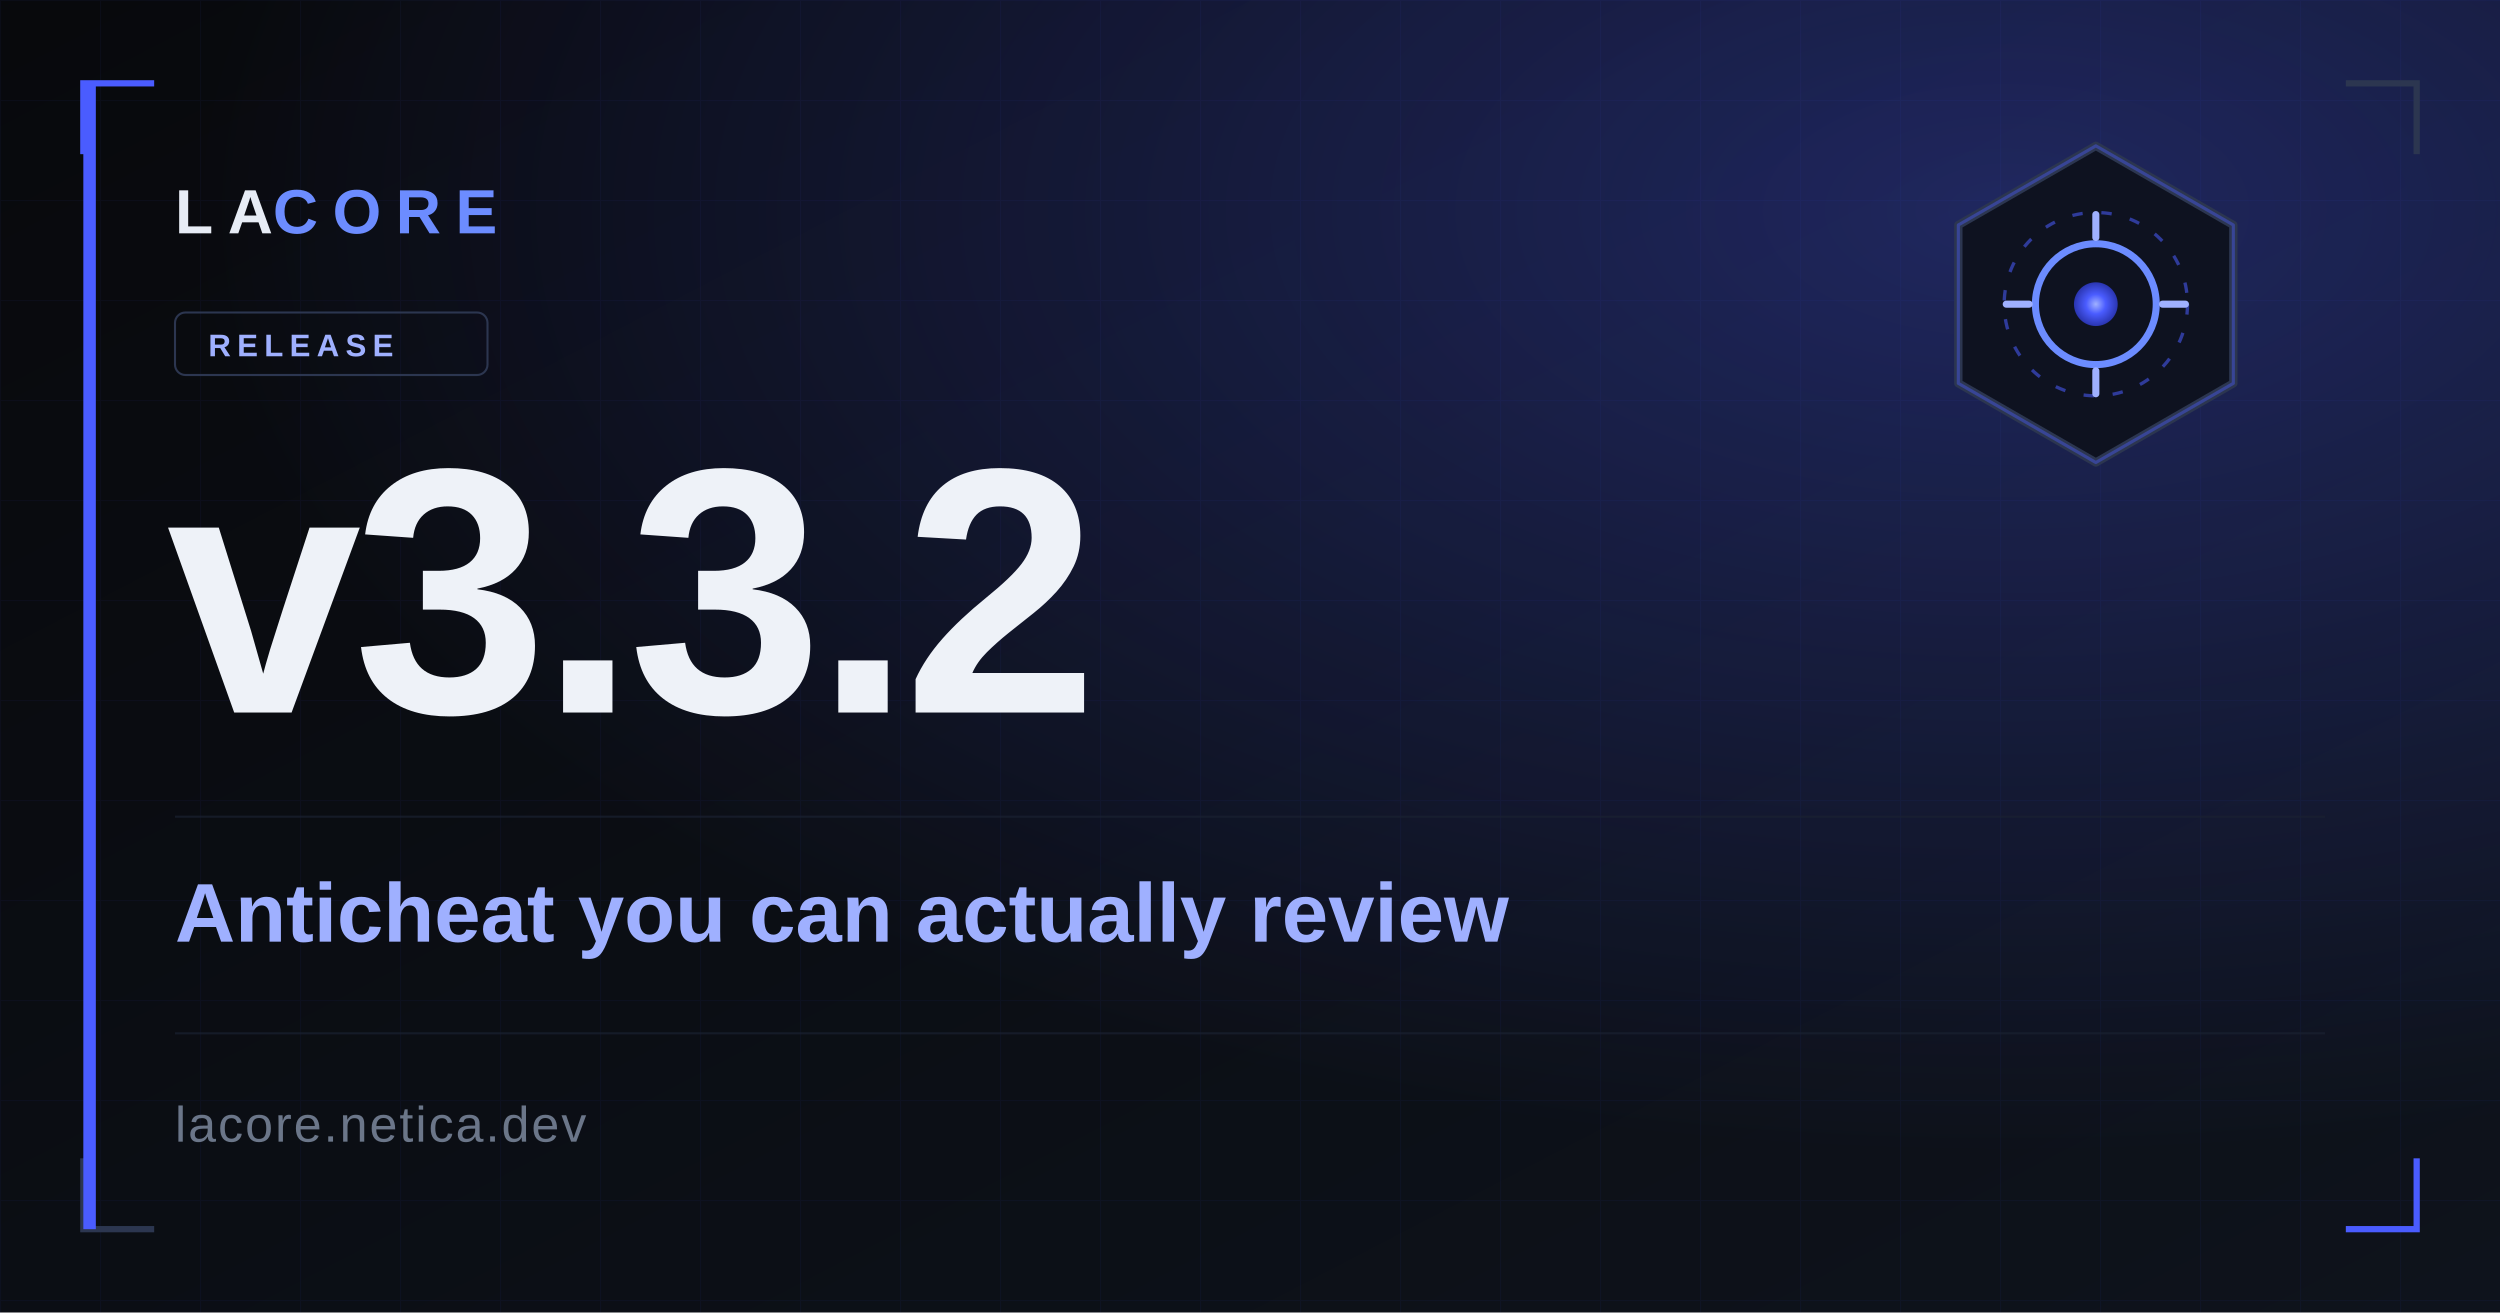
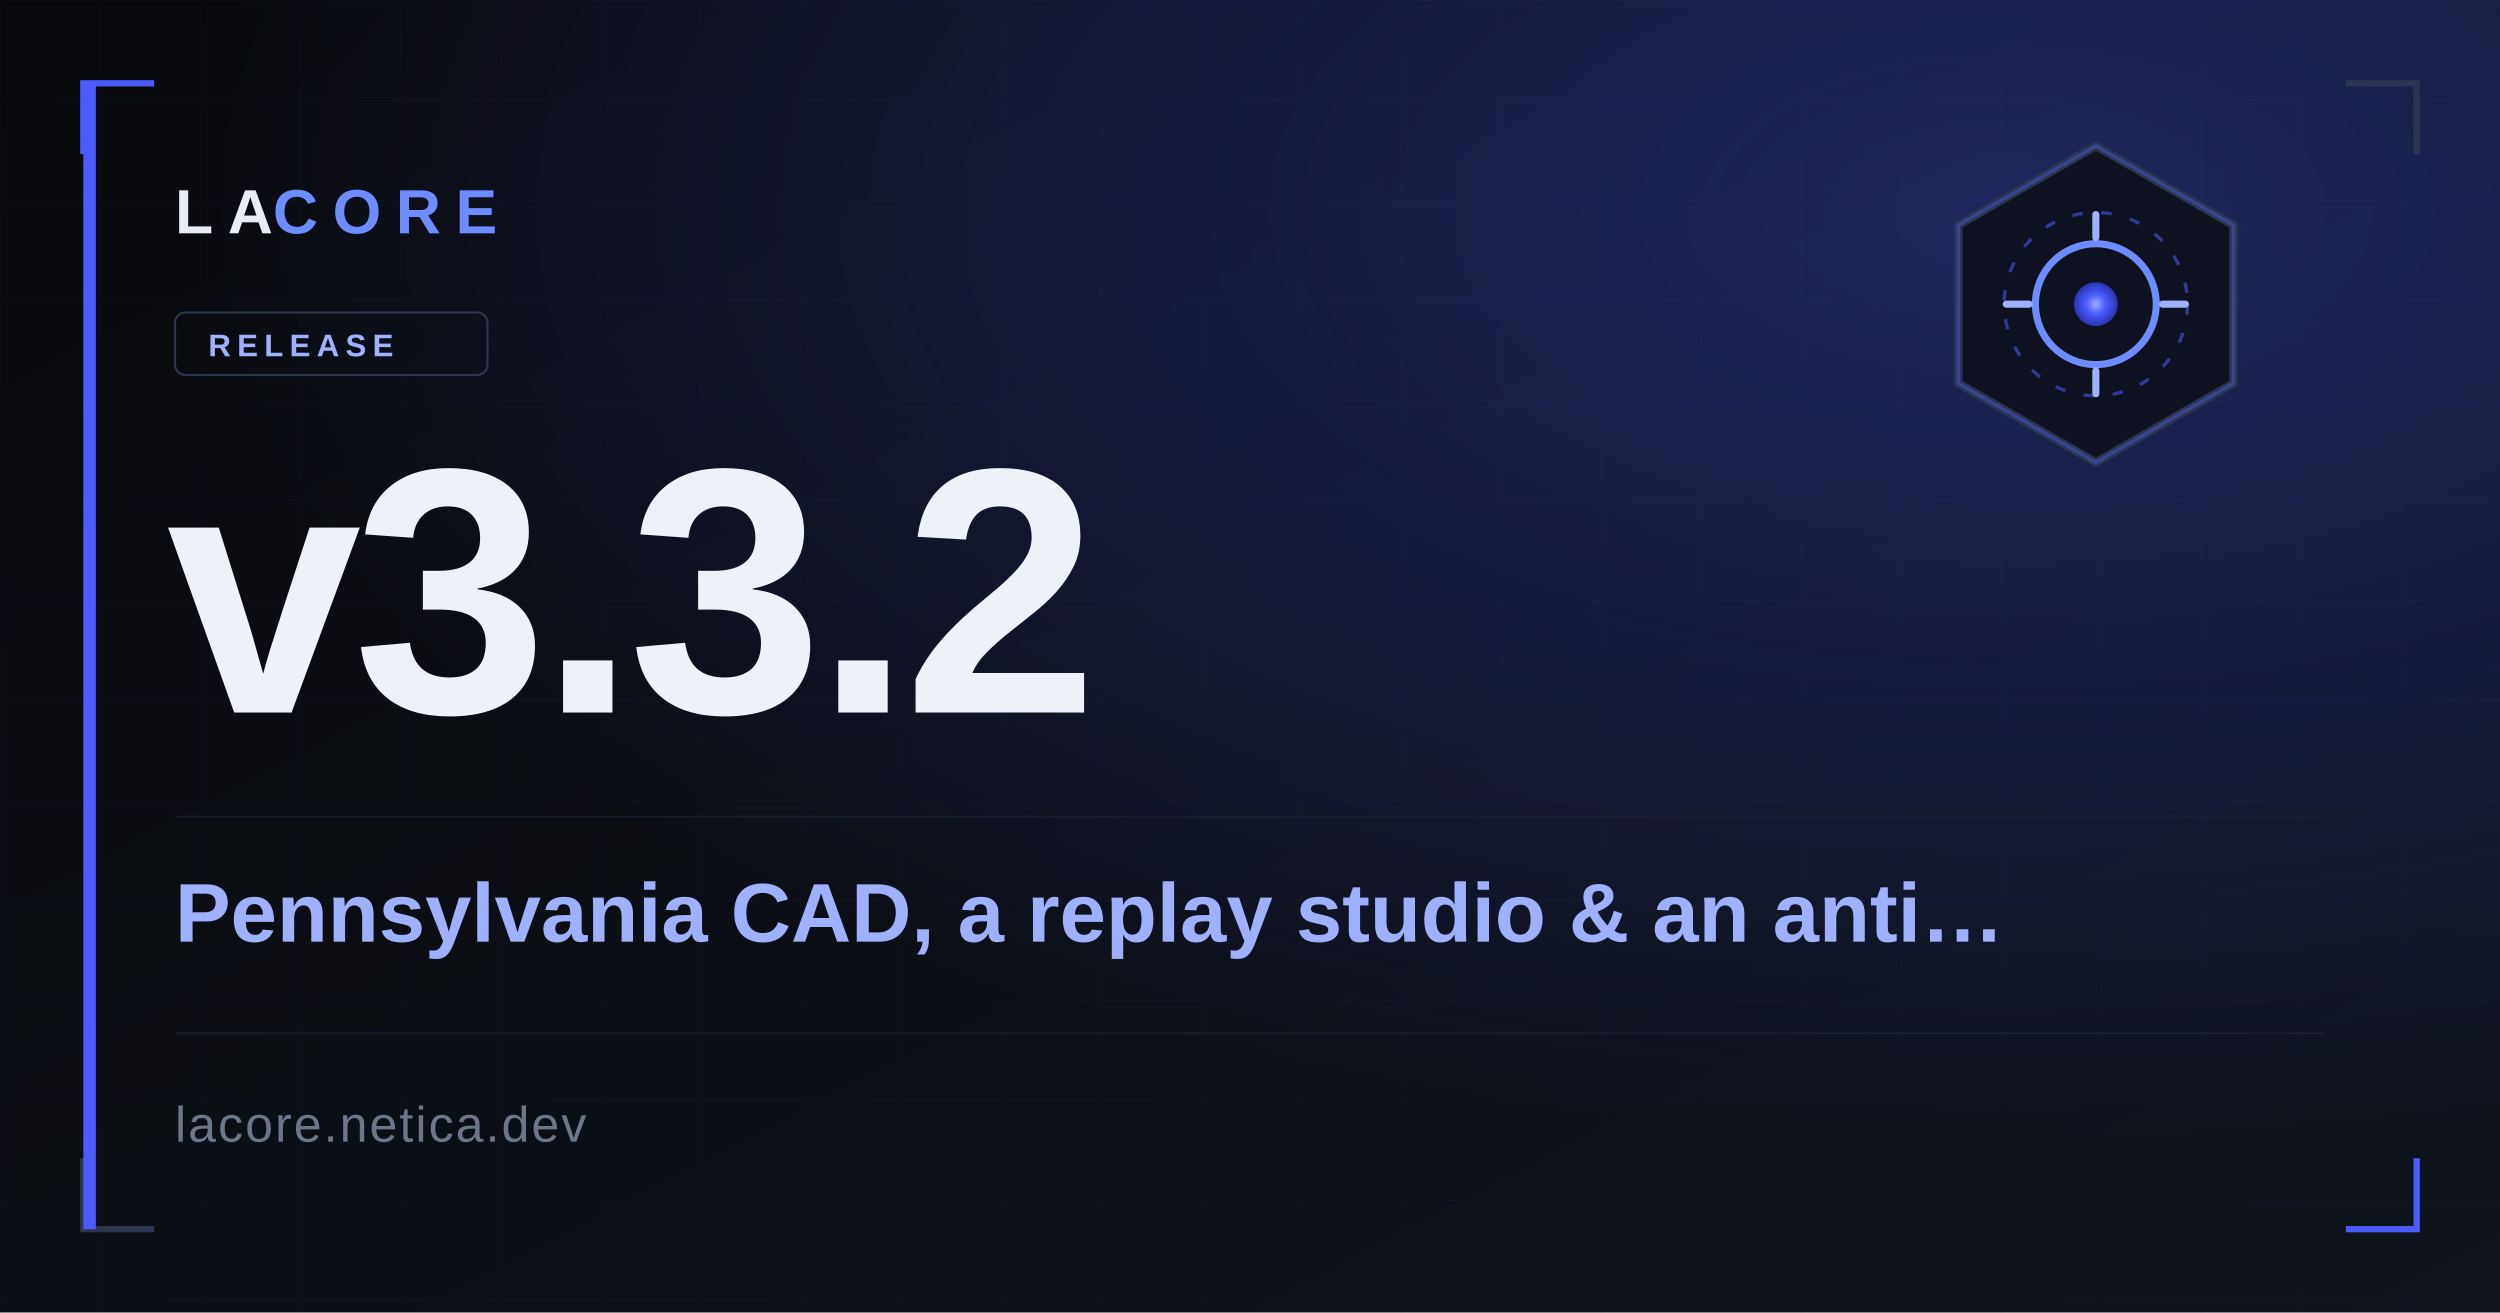
<svg xmlns="http://www.w3.org/2000/svg" viewBox="0 0 1200 630" font-family="'Chakra Petch', 'Segoe UI', system-ui, -apple-system, Arial, sans-serif">
  <defs>
    <linearGradient id="bg" x1="0" y1="0" x2="1" y2="1">
      <stop offset="0" stop-color="#08090c" />
      <stop offset="1" stop-color="#0e131c" />
    </linearGradient>
    <radialGradient id="glow" cx="0.8" cy="0.16" r="0.72">
      <stop offset="0" stop-color="#4a5cff" stop-opacity="0.32" />
      <stop offset="1" stop-color="#4a5cff" stop-opacity="0" />
    </radialGradient>
    <radialGradient id="core" cx="0.5" cy="0.5" r="0.5">
      <stop offset="0" stop-color="#9fb0ff" />
      <stop offset="0.45" stop-color="#4a5cff" />
      <stop offset="1" stop-color="#2a35b0" />
    </radialGradient>
    <pattern id="grid" width="48" height="48" patternUnits="userSpaceOnUse">
      <path d="M48 0H0V48" fill="none" stroke="#4a5cff" stroke-opacity="0.05" stroke-width="1" />
    </pattern>
  </defs>
  <rect width="1200" height="630" fill="url(#bg)" />
  <rect width="1200" height="630" fill="url(#grid)" />
  <rect width="1200" height="630" fill="url(#glow)" />
  <g stroke="#4a5cff" stroke-width="3" fill="none">
    <path d="M40 74 V40 H74" />
    <path d="M1160 556 V590 H1126" />
  </g>
  <g stroke="#2c3650" stroke-width="3" fill="none">
    <path d="M1160 74 V40 H1126" />
    <path d="M40 556 V590 H74" />
  </g>
  <rect x="40" y="40" width="6" height="550" fill="#4a5cff" />
  <g transform="translate(1006 150)">
    <g transform="translate(-90 -90)">
      <polygon points="90,10 156,48 156,124 90,162 24,124 24,48" fill="#0e1220" stroke="#2c3650" stroke-width="4" stroke-linejoin="round" />
      <polygon points="90,10 156,48 156,124 90,162 24,124 24,48" fill="none" stroke="#4a5cff" stroke-width="1.5" stroke-linejoin="round" opacity="0.4" />
      <circle cx="90" cy="86" r="44" fill="none" stroke="#4a5cff" stroke-width="1.6" stroke-dasharray="5 9" opacity="0.55" />
      <circle cx="90" cy="86" r="29" fill="none" stroke="#6c8cff" stroke-width="3.4" />
      <circle cx="90" cy="86" r="10.5" fill="url(#core)" />
      <g stroke="#9fb0ff" stroke-width="3.4" stroke-linecap="round">
        <line x1="90" y1="43" x2="90" y2="54" />
        <line x1="90" y1="118" x2="90" y2="129" />
        <line x1="47" y1="86" x2="58" y2="86" />
        <line x1="122" y1="86" x2="133" y2="86" />
      </g>
    </g>
  </g>
  <g stroke="#1a2131" stroke-width="1" opacity="0.7">
    <line x1="84" y1="392" x2="1116" y2="392" />
    <line x1="84" y1="496" x2="1116" y2="496" />
  </g>
  <text x="84" y="112" fill="#e7ecf5" font-size="30" font-weight="700" letter-spacing="7">LA<tspan fill="#6c8cff">CORE</tspan>
  </text>
  <g>
    <rect x="84" y="150" width="150" height="30" rx="5" fill="none" stroke="#2c3650" />
    <text x="100" y="171" fill="#9fb0ff" font-size="15" font-weight="700" letter-spacing="3">RELEASE</text>
  </g>
  <text x="80" y="342" fill="#eef2f8" font-size="168" font-weight="700" letter-spacing="-4">v3.3.2</text>
-   <text x="84" y="452" fill="#9fb0ff" font-size="40" font-weight="600">Anticheat you can actually review</text>
+   <text x="84" y="452" fill="#9fb0ff" font-size="40" font-weight="600">Pennsylvania CAD, a replay studio &amp; an anti…</text>
  <text x="84" y="548" fill="#6b7689" font-size="24" font-weight="500" letter-spacing="1">lacore.netica.dev</text>
  <text x="1116" y="548" fill="#4d5872" font-size="22" font-weight="500" letter-spacing="2" text-anchor="end" />
</svg>
